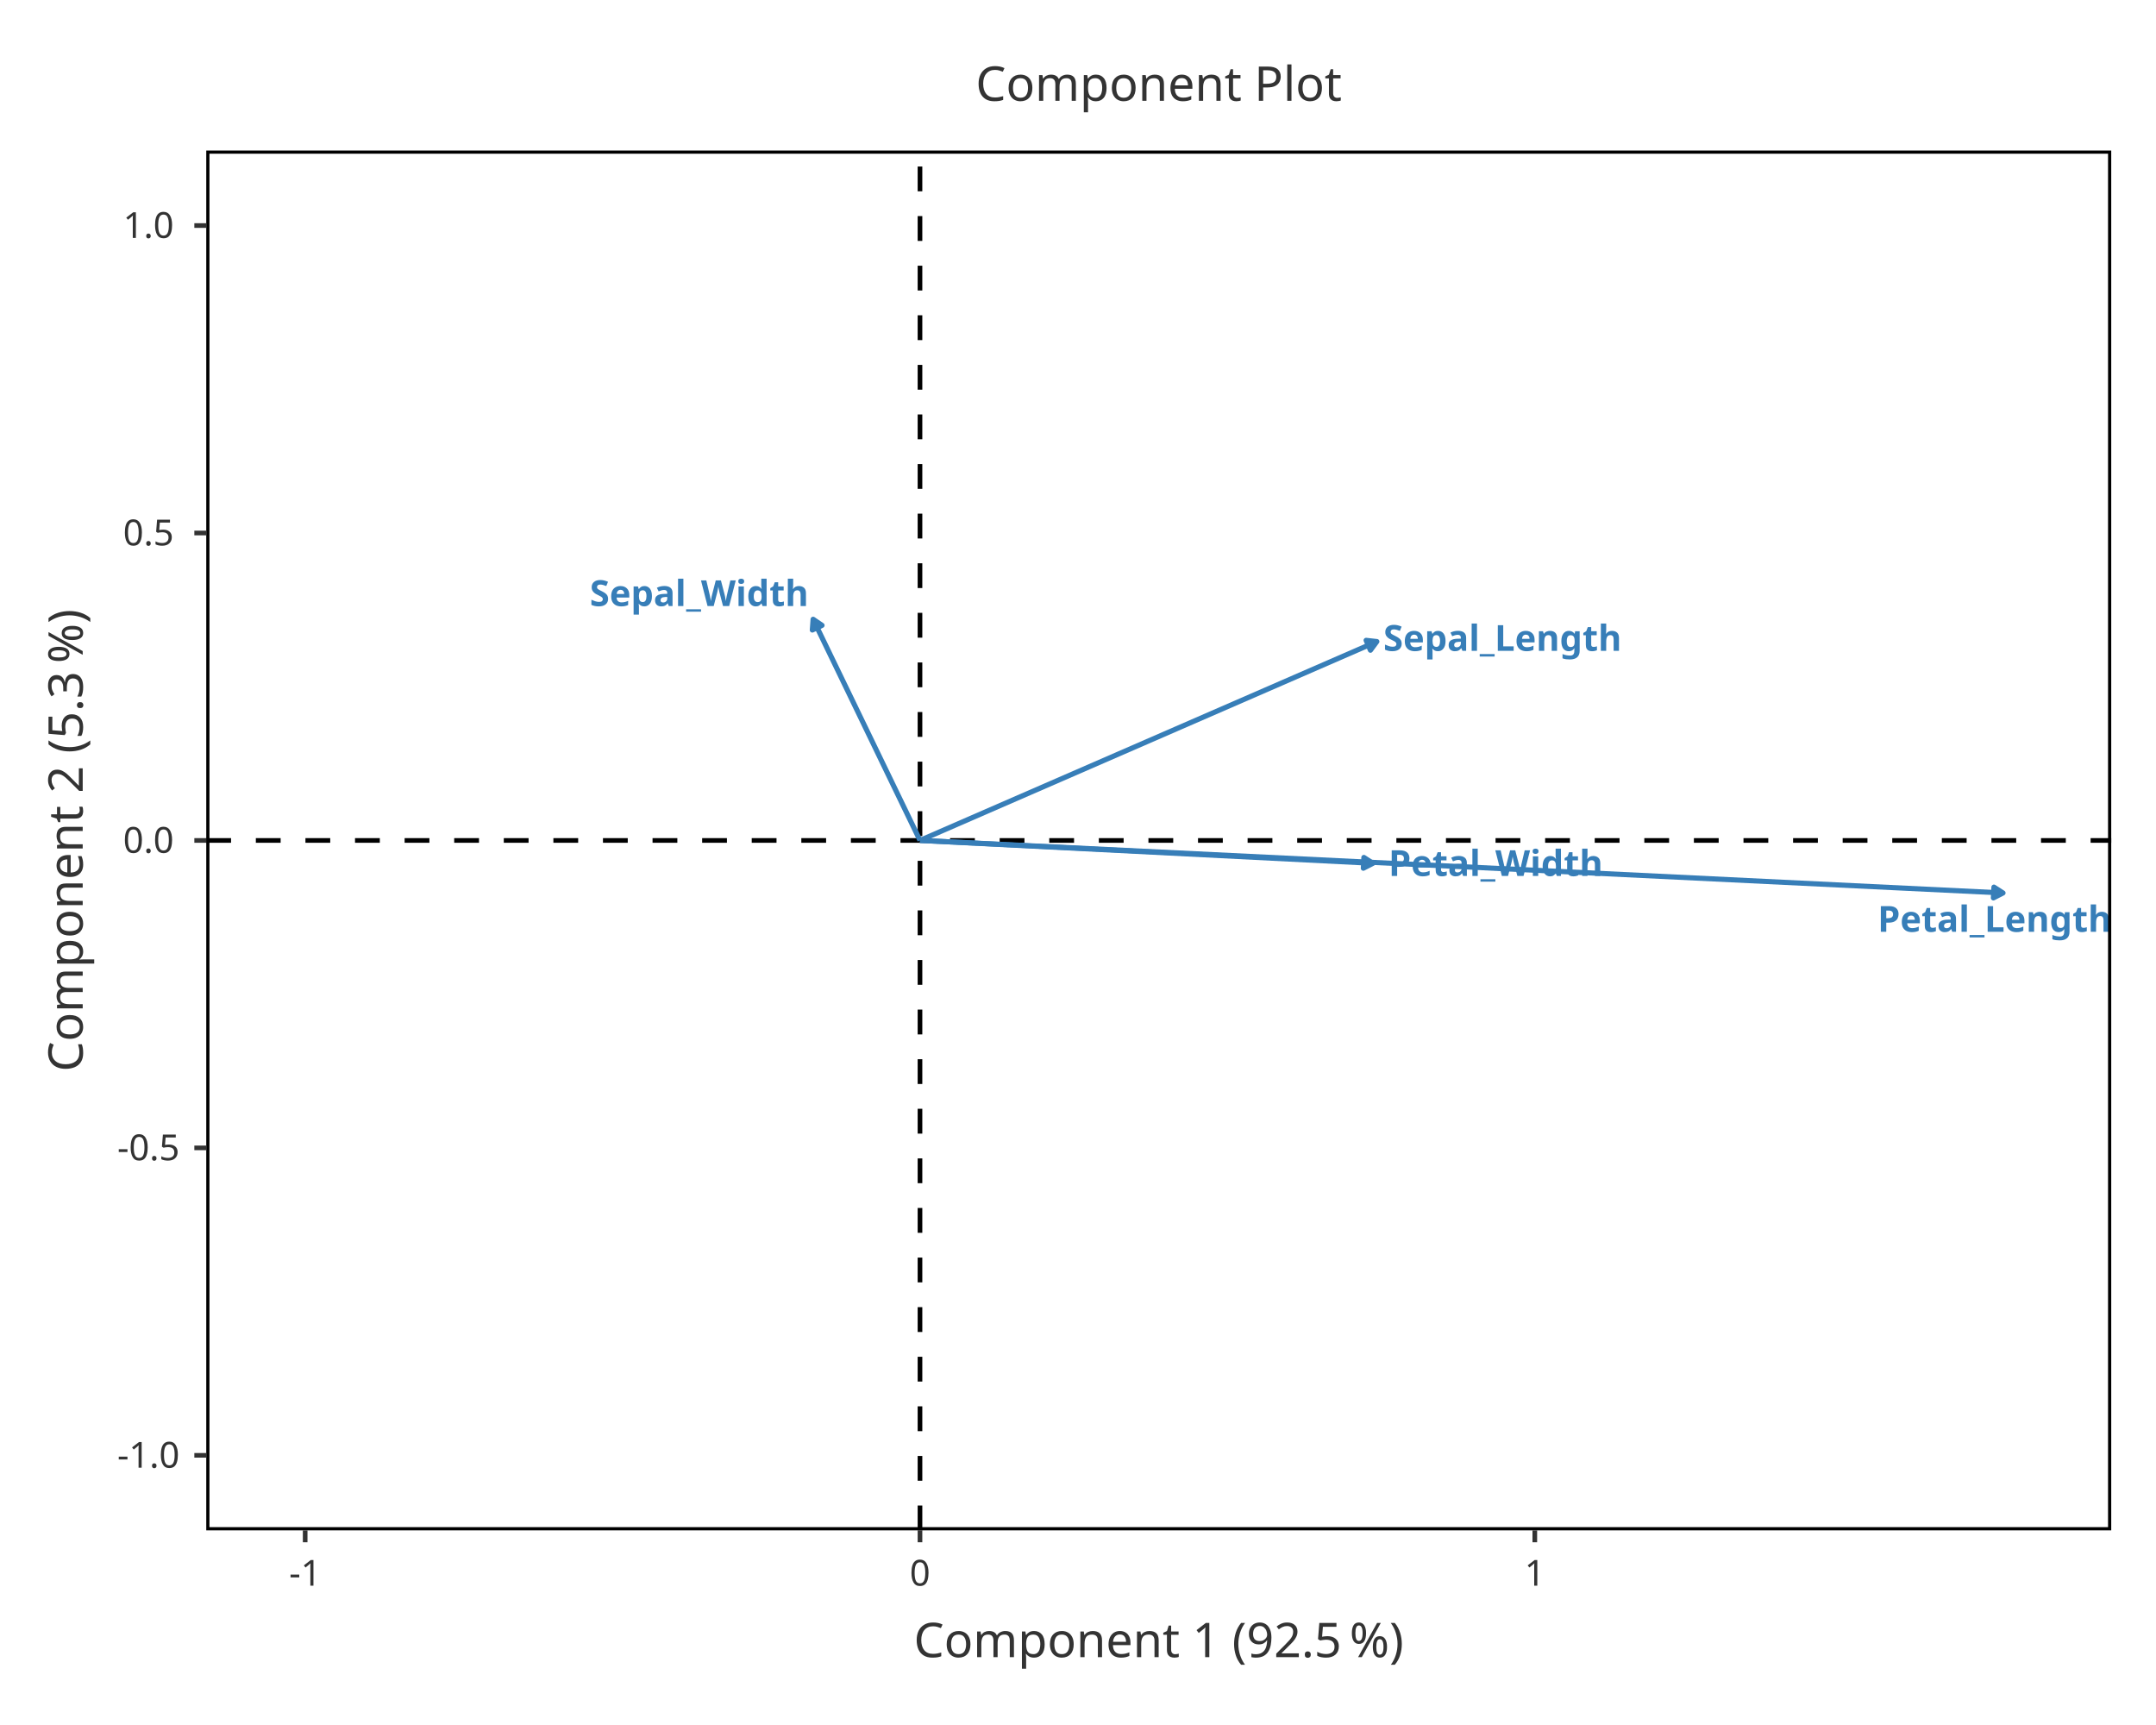
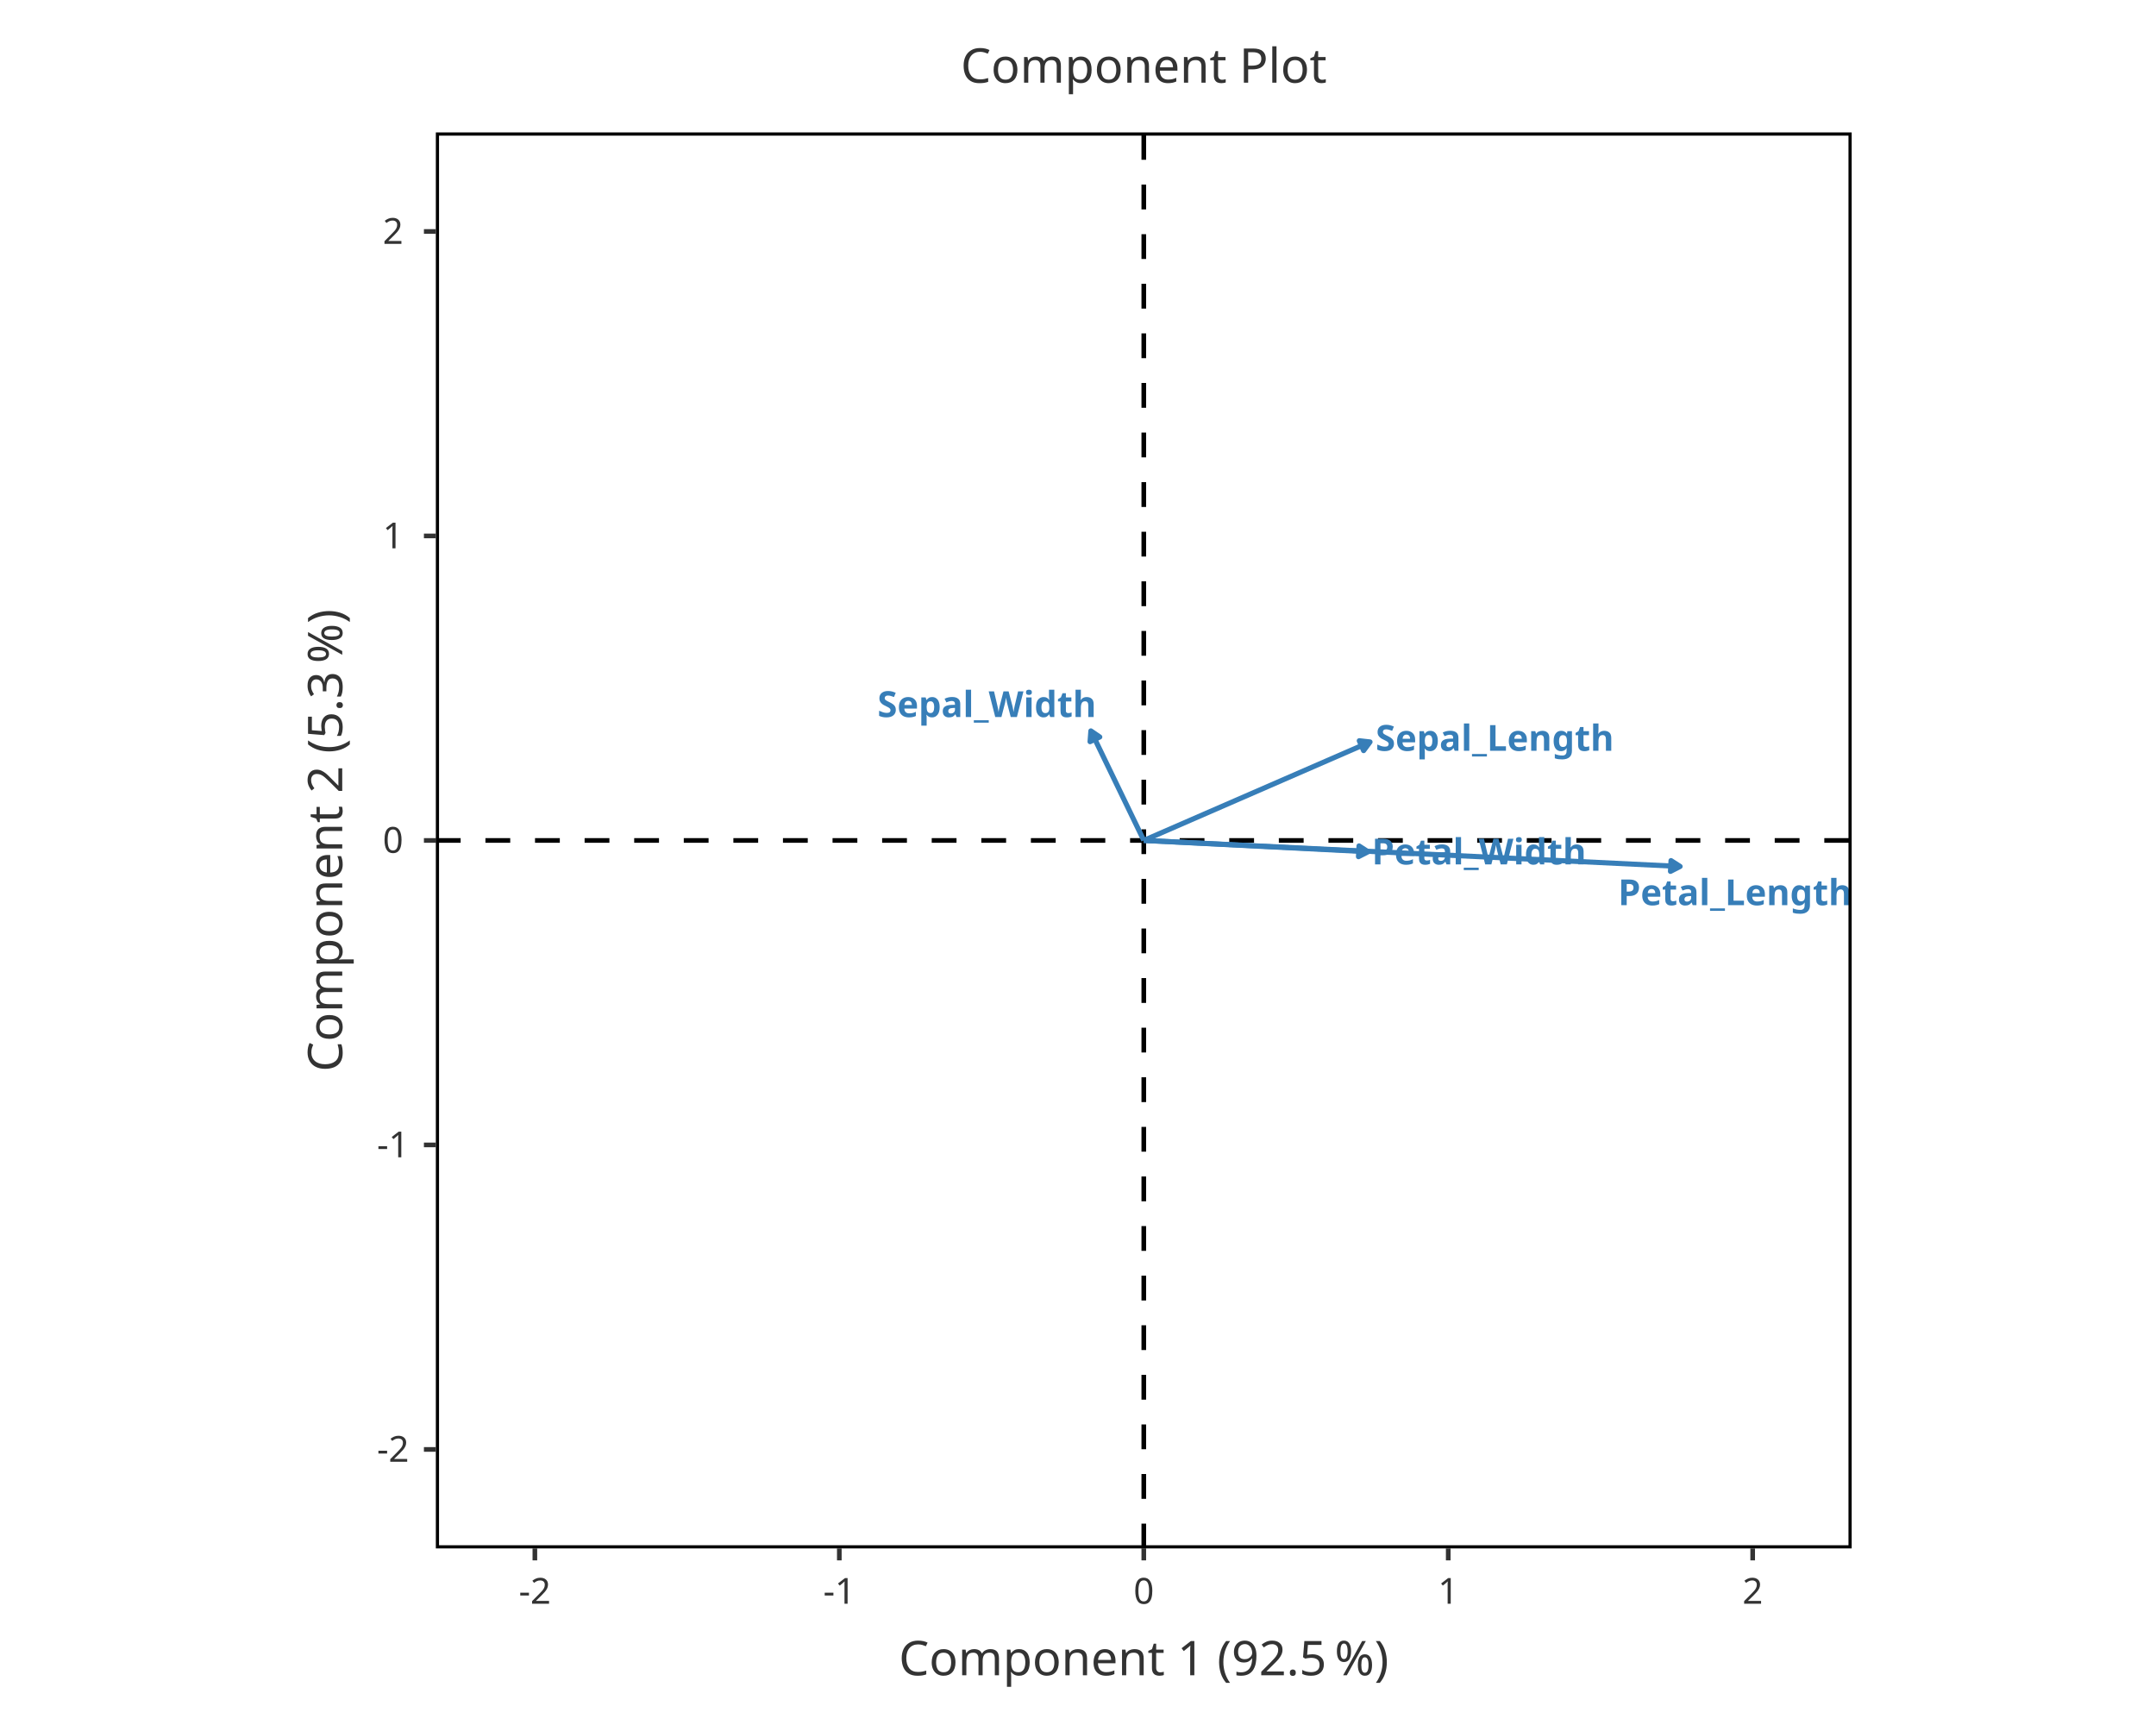
<svg xmlns="http://www.w3.org/2000/svg" class="svglite" data-engine-version="2.0" width="720.00pt" height="576.00pt" viewBox="0 0 720.00 576.00">
  <defs>
    <style type="text/css">
    .svglite line, .svglite polyline, .svglite polygon, .svglite path, .svglite rect, .svglite circle {
      fill: none;
      stroke: #000000;
      stroke-linecap: round;
      stroke-linejoin: round;
      stroke-miterlimit: 10.00;
    }
  </style>
  </defs>
  <rect width="100%" height="100%" style="stroke: none; fill: #FFFFFF;" />
  <defs>
    <clipPath id="cpMC4wMHw3MjAuMDB8MC4wMHw1NzYuMDA=">
      <rect x="0.00" y="0.00" width="720.00" height="576.00" />
    </clipPath>
  </defs>
  <g clip-path="url(#cpMC4wMHw3MjAuMDB8MC4wMHw1NzYuMDA=)">
</g>
  <defs>
-     <clipPath id="cpMC4wMHw3MjAuMDB8Ni4wNHw1NjkuOTY=">
-       <rect x="0.00" y="6.04" width="720.00" height="563.91" />
+     <clipPath id="cpODYuNjh8NjMzLjMyfDAuMDB8NTc2LjAw">
+       <rect x="86.68" y="0.00" width="546.64" height="576.00" />
    </clipPath>
  </defs>
-   <g clip-path="url(#cpMC4wMHw3MjAuMDB8Ni4wNHw1NjkuOTY=)">
-     <rect x="0.00" y="6.04" width="720.00" height="563.91" style="stroke-width: 1.55; stroke: none;" />
+   <g clip-path="url(#cpODYuNjh8NjMzLjMyfDAuMDB8NTc2LjAw)">
+     <rect x="86.68" y="0.00" width="546.64" height="576.00" style="stroke-width: 1.55; stroke: none;" />
  </g>
  <g clip-path="url(#cpMC4wMHw3MjAuMDB8MC4wMHw1NzYuMDA=)">
</g>
  <defs>
-     <clipPath id="cpNjguODh8NzA1LjA2fDUwLjI2fDUxMS4wMA==">
-       <rect x="68.88" y="50.26" width="636.17" height="460.74" />
+     <clipPath id="cpMTQ1LjU1fDYxOC4zOHw0NC4yMnw1MTcuMDQ=">
+       <rect x="145.55" y="44.22" width="472.82" height="472.82" />
    </clipPath>
  </defs>
-   <g clip-path="url(#cpNjguODh8NzA1LjA2fDUwLjI2fDUxMS4wMA==)">
-     <rect x="68.88" y="50.26" width="636.17" height="460.74" style="stroke-width: 1.55; stroke: none;" />
-     <line x1="68.88" y1="280.63" x2="705.06" y2="280.63" style="stroke-width: 1.55; stroke-dasharray: 8.28,8.28; stroke-linecap: butt;" />
-     <line x1="307.23" y1="511.00" x2="307.23" y2="50.26" style="stroke-width: 1.55; stroke-dasharray: 8.28,8.28; stroke-linecap: butt;" />
-     <line x1="307.23" y1="280.63" x2="459.80" y2="214.22" style="stroke-width: 1.71; stroke: #377EB8; stroke-linecap: butt;" />
-     <polygon points="457.66,217.12 459.80,214.22 456.22,213.82 " style="stroke-width: 1.71; stroke: #377EB8; stroke-linecap: butt; fill: #377EB8;" />
-     <line x1="307.23" y1="280.63" x2="271.54" y2="206.78" style="stroke-width: 1.71; stroke: #377EB8; stroke-linecap: butt;" />
-     <polygon points="274.52,208.81 271.54,206.78 271.28,210.37 " style="stroke-width: 1.71; stroke: #377EB8; stroke-linecap: butt; fill: #377EB8;" />
-     <line x1="307.23" y1="280.63" x2="668.91" y2="298.17" style="stroke-width: 1.71; stroke: #377EB8; stroke-linecap: butt;" />
-     <polygon points="665.70,299.82 668.91,298.17 665.88,296.22 " style="stroke-width: 1.71; stroke: #377EB8; stroke-linecap: butt; fill: #377EB8;" />
-     <line x1="307.23" y1="280.63" x2="458.49" y2="288.27" style="stroke-width: 1.71; stroke: #377EB8; stroke-linecap: butt;" />
-     <polygon points="455.29,289.91 458.49,288.27 455.47,286.31 " style="stroke-width: 1.71; stroke: #377EB8; stroke-linecap: butt; fill: #377EB8;" />
-     <text x="501.77" y="217.33" text-anchor="middle" style="font-size: 12.00px; font-weight: bold; fill: #377EB8; font-family: sans;" textLength="74.07px" lengthAdjust="spacingAndGlyphs">Sepal_Length</text>
-     <text x="233.50" y="202.36" text-anchor="middle" style="font-size: 12.00px; font-weight: bold; fill: #377EB8; font-family: sans;" textLength="68.04px" lengthAdjust="spacingAndGlyphs">Sepal_Width</text>
-     <text x="666.09" y="311.13" text-anchor="middle" style="font-size: 12.00px; font-weight: bold; fill: #377EB8; font-family: sans;" textLength="70.73px" lengthAdjust="spacingAndGlyphs">Petal_Length</text>
-     <text x="499.50" y="292.50" text-anchor="middle" style="font-size: 12.00px; font-weight: bold; fill: #377EB8; font-family: sans;" textLength="64.70px" lengthAdjust="spacingAndGlyphs">Petal_Width</text>
-     <rect x="68.88" y="50.26" width="636.17" height="460.74" style="stroke-width: 2.13;" />
+   <g clip-path="url(#cpMTQ1LjU1fDYxOC4zOHw0NC4yMnw1MTcuMDQ=)">
+     <rect x="145.55" y="44.22" width="472.82" height="472.82" style="stroke-width: 1.55; stroke: none;" />
+     <line x1="145.55" y1="280.63" x2="618.38" y2="280.63" style="stroke-width: 1.55; stroke-dasharray: 8.28,8.28; stroke-linecap: butt;" />
+     <line x1="381.97" y1="517.04" x2="381.97" y2="44.22" style="stroke-width: 1.55; stroke-dasharray: 8.28,8.28; stroke-linecap: butt;" />
+     <line x1="381.97" y1="280.63" x2="457.52" y2="247.75" style="stroke-width: 1.71; stroke: #377EB8; stroke-linecap: butt;" />
+     <polygon points="455.38,250.64 457.52,247.75 453.94,247.34 " style="stroke-width: 1.71; stroke: #377EB8; stroke-linecap: butt; fill: #377EB8;" />
+     <line x1="381.97" y1="280.63" x2="364.30" y2="244.06" style="stroke-width: 1.71; stroke: #377EB8; stroke-linecap: butt;" />
+     <polygon points="367.27,246.09 364.30,244.06 364.03,247.65 " style="stroke-width: 1.71; stroke: #377EB8; stroke-linecap: butt; fill: #377EB8;" />
+     <line x1="381.97" y1="280.63" x2="561.07" y2="289.32" style="stroke-width: 1.71; stroke: #377EB8; stroke-linecap: butt;" />
+     <polygon points="557.86,290.96 561.07,289.32 558.04,287.37 " style="stroke-width: 1.71; stroke: #377EB8; stroke-linecap: butt; fill: #377EB8;" />
+     <line x1="381.97" y1="280.63" x2="456.87" y2="284.41" style="stroke-width: 1.71; stroke: #377EB8; stroke-linecap: butt;" />
+     <polygon points="453.67,286.05 456.87,284.41 453.85,282.46 " style="stroke-width: 1.71; stroke: #377EB8; stroke-linecap: butt; fill: #377EB8;" />
+     <text x="499.19" y="250.70" text-anchor="middle" style="font-size: 12.00px; font-weight: bold; fill: #377EB8; font-family: sans;" textLength="74.07px" lengthAdjust="spacingAndGlyphs">Sepal_Length</text>
+     <text x="329.58" y="239.42" text-anchor="middle" style="font-size: 12.00px; font-weight: bold; fill: #377EB8; font-family: sans;" textLength="68.04px" lengthAdjust="spacingAndGlyphs">Sepal_Width</text>
+     <text x="579.41" y="302.25" text-anchor="middle" style="font-size: 12.00px; font-weight: bold; fill: #377EB8; font-family: sans;" textLength="70.73px" lengthAdjust="spacingAndGlyphs">Petal_Length</text>
+     <text x="493.93" y="288.64" text-anchor="middle" style="font-size: 12.00px; font-weight: bold; fill: #377EB8; font-family: sans;" textLength="64.70px" lengthAdjust="spacingAndGlyphs">Petal_Width</text>
+     <rect x="145.55" y="44.22" width="472.82" height="472.82" style="stroke-width: 2.13;" />
  </g>
  <g clip-path="url(#cpMC4wMHw3MjAuMDB8MC4wMHw1NzYuMDA=)">
-     <polyline points="68.88,511.00 68.88,50.26 " style="stroke-width: 0.00; stroke: #333333; stroke-linecap: butt;" />
-     <text x="49.58" y="490.08" text-anchor="middle" style="font-size: 12.00px; fill: #333333; font-family: sans;" textLength="20.68px" lengthAdjust="spacingAndGlyphs">-1.0</text>
-     <text x="49.58" y="387.42" text-anchor="middle" style="font-size: 12.00px; fill: #333333; font-family: sans;" textLength="20.68px" lengthAdjust="spacingAndGlyphs">-0.5</text>
-     <text x="49.58" y="284.76" text-anchor="middle" style="font-size: 12.00px; fill: #333333; font-family: sans;" textLength="16.68px" lengthAdjust="spacingAndGlyphs">0.0</text>
-     <text x="49.58" y="182.10" text-anchor="middle" style="font-size: 12.00px; fill: #333333; font-family: sans;" textLength="16.68px" lengthAdjust="spacingAndGlyphs">0.5</text>
-     <text x="49.58" y="79.44" text-anchor="middle" style="font-size: 12.00px; fill: #333333; font-family: sans;" textLength="16.68px" lengthAdjust="spacingAndGlyphs">1.0</text>
-     <polyline points="64.90,485.95 68.88,485.95 " style="stroke-width: 1.55; stroke: #333333; stroke-linecap: butt;" />
-     <polyline points="64.90,383.29 68.88,383.29 " style="stroke-width: 1.55; stroke: #333333; stroke-linecap: butt;" />
-     <polyline points="64.90,280.63 68.88,280.63 " style="stroke-width: 1.55; stroke: #333333; stroke-linecap: butt;" />
-     <polyline points="64.90,177.97 68.88,177.97 " style="stroke-width: 1.55; stroke: #333333; stroke-linecap: butt;" />
-     <polyline points="64.90,75.31 68.88,75.31 " style="stroke-width: 1.55; stroke: #333333; stroke-linecap: butt;" />
-     <polyline points="68.88,511.00 705.06,511.00 " style="stroke-width: 0.00; stroke: #333333; stroke-linecap: butt;" />
-     <polyline points="101.91,514.99 101.91,511.00 " style="stroke-width: 1.55; stroke: #333333; stroke-linecap: butt;" />
-     <polyline points="307.23,514.99 307.23,511.00 " style="stroke-width: 1.55; stroke: #333333; stroke-linecap: butt;" />
-     <polyline points="512.55,514.99 512.55,511.00 " style="stroke-width: 1.55; stroke: #333333; stroke-linecap: butt;" />
-     <text x="101.91" y="529.47" text-anchor="middle" style="font-size: 12.00px; fill: #333333; font-family: sans;" textLength="10.67px" lengthAdjust="spacingAndGlyphs">-1</text>
-     <text x="307.23" y="529.47" text-anchor="middle" style="font-size: 12.00px; fill: #333333; font-family: sans;" textLength="6.67px" lengthAdjust="spacingAndGlyphs">0</text>
-     <text x="512.55" y="529.47" text-anchor="middle" style="font-size: 12.00px; fill: #333333; font-family: sans;" textLength="6.67px" lengthAdjust="spacingAndGlyphs">1</text>
-     <text x="386.97" y="553.35" text-anchor="middle" style="font-size: 16.00px; fill: #333333; font-family: sans;" textLength="159.75px" lengthAdjust="spacingAndGlyphs">Component 1 (92.5 %)</text>
-     <text transform="translate(27.62,280.63) rotate(-90)" text-anchor="middle" style="font-size: 16.00px; fill: #333333; font-family: sans;" textLength="150.85px" lengthAdjust="spacingAndGlyphs">Component 2 (5.3 %)</text>
-     <text x="386.97" y="33.66" text-anchor="middle" style="font-size: 16.00px; fill: #333333; font-family: sans;" textLength="114.75px" lengthAdjust="spacingAndGlyphs">Component Plot</text>
+     <polyline points="145.55,517.04 145.55,44.22 " style="stroke-width: 0.00; stroke: #333333; stroke-linecap: butt;" />
+     <text x="131.25" y="488.11" text-anchor="middle" style="font-size: 12.00px; fill: #333333; font-family: sans;" textLength="10.67px" lengthAdjust="spacingAndGlyphs">-2</text>
+     <text x="131.25" y="386.43" text-anchor="middle" style="font-size: 12.00px; fill: #333333; font-family: sans;" textLength="10.67px" lengthAdjust="spacingAndGlyphs">-1</text>
+     <text x="131.25" y="284.76" text-anchor="middle" style="font-size: 12.00px; fill: #333333; font-family: sans;" textLength="6.67px" lengthAdjust="spacingAndGlyphs">0</text>
+     <text x="131.25" y="183.09" text-anchor="middle" style="font-size: 12.00px; fill: #333333; font-family: sans;" textLength="6.67px" lengthAdjust="spacingAndGlyphs">1</text>
+     <text x="131.25" y="81.42" text-anchor="middle" style="font-size: 12.00px; fill: #333333; font-family: sans;" textLength="6.67px" lengthAdjust="spacingAndGlyphs">2</text>
+     <polyline points="141.57,483.98 145.55,483.98 " style="stroke-width: 1.55; stroke: #333333; stroke-linecap: butt;" />
+     <polyline points="141.57,382.30 145.55,382.30 " style="stroke-width: 1.55; stroke: #333333; stroke-linecap: butt;" />
+     <polyline points="141.57,280.63 145.55,280.63 " style="stroke-width: 1.55; stroke: #333333; stroke-linecap: butt;" />
+     <polyline points="141.57,178.96 145.55,178.96 " style="stroke-width: 1.55; stroke: #333333; stroke-linecap: butt;" />
+     <polyline points="141.57,77.29 145.55,77.29 " style="stroke-width: 1.55; stroke: #333333; stroke-linecap: butt;" />
+     <polyline points="145.55,517.04 618.38,517.04 " style="stroke-width: 0.00; stroke: #333333; stroke-linecap: butt;" />
+     <polyline points="178.62,521.03 178.62,517.04 " style="stroke-width: 1.55; stroke: #333333; stroke-linecap: butt;" />
+     <polyline points="280.29,521.03 280.29,517.04 " style="stroke-width: 1.55; stroke: #333333; stroke-linecap: butt;" />
+     <polyline points="381.97,521.03 381.97,517.04 " style="stroke-width: 1.55; stroke: #333333; stroke-linecap: butt;" />
+     <polyline points="483.64,521.03 483.64,517.04 " style="stroke-width: 1.55; stroke: #333333; stroke-linecap: butt;" />
+     <polyline points="585.31,521.03 585.31,517.04 " style="stroke-width: 1.55; stroke: #333333; stroke-linecap: butt;" />
+     <text x="178.62" y="535.51" text-anchor="middle" style="font-size: 12.00px; fill: #333333; font-family: sans;" textLength="10.67px" lengthAdjust="spacingAndGlyphs">-2</text>
+     <text x="280.29" y="535.51" text-anchor="middle" style="font-size: 12.00px; fill: #333333; font-family: sans;" textLength="10.67px" lengthAdjust="spacingAndGlyphs">-1</text>
+     <text x="381.97" y="535.51" text-anchor="middle" style="font-size: 12.00px; fill: #333333; font-family: sans;" textLength="6.67px" lengthAdjust="spacingAndGlyphs">0</text>
+     <text x="483.64" y="535.51" text-anchor="middle" style="font-size: 12.00px; fill: #333333; font-family: sans;" textLength="6.67px" lengthAdjust="spacingAndGlyphs">1</text>
+     <text x="585.31" y="535.51" text-anchor="middle" style="font-size: 12.00px; fill: #333333; font-family: sans;" textLength="6.67px" lengthAdjust="spacingAndGlyphs">2</text>
+     <text x="381.97" y="559.40" text-anchor="middle" style="font-size: 16.00px; fill: #333333; font-family: sans;" textLength="159.75px" lengthAdjust="spacingAndGlyphs">Component 1 (92.5 %)</text>
+     <text transform="translate(114.29,280.63) rotate(-90)" text-anchor="middle" style="font-size: 16.00px; fill: #333333; font-family: sans;" textLength="150.85px" lengthAdjust="spacingAndGlyphs">Component 2 (5.3 %)</text>
+     <text x="381.97" y="27.62" text-anchor="middle" style="font-size: 16.00px; fill: #333333; font-family: sans;" textLength="114.75px" lengthAdjust="spacingAndGlyphs">Component Plot</text>
  </g>
</svg>
